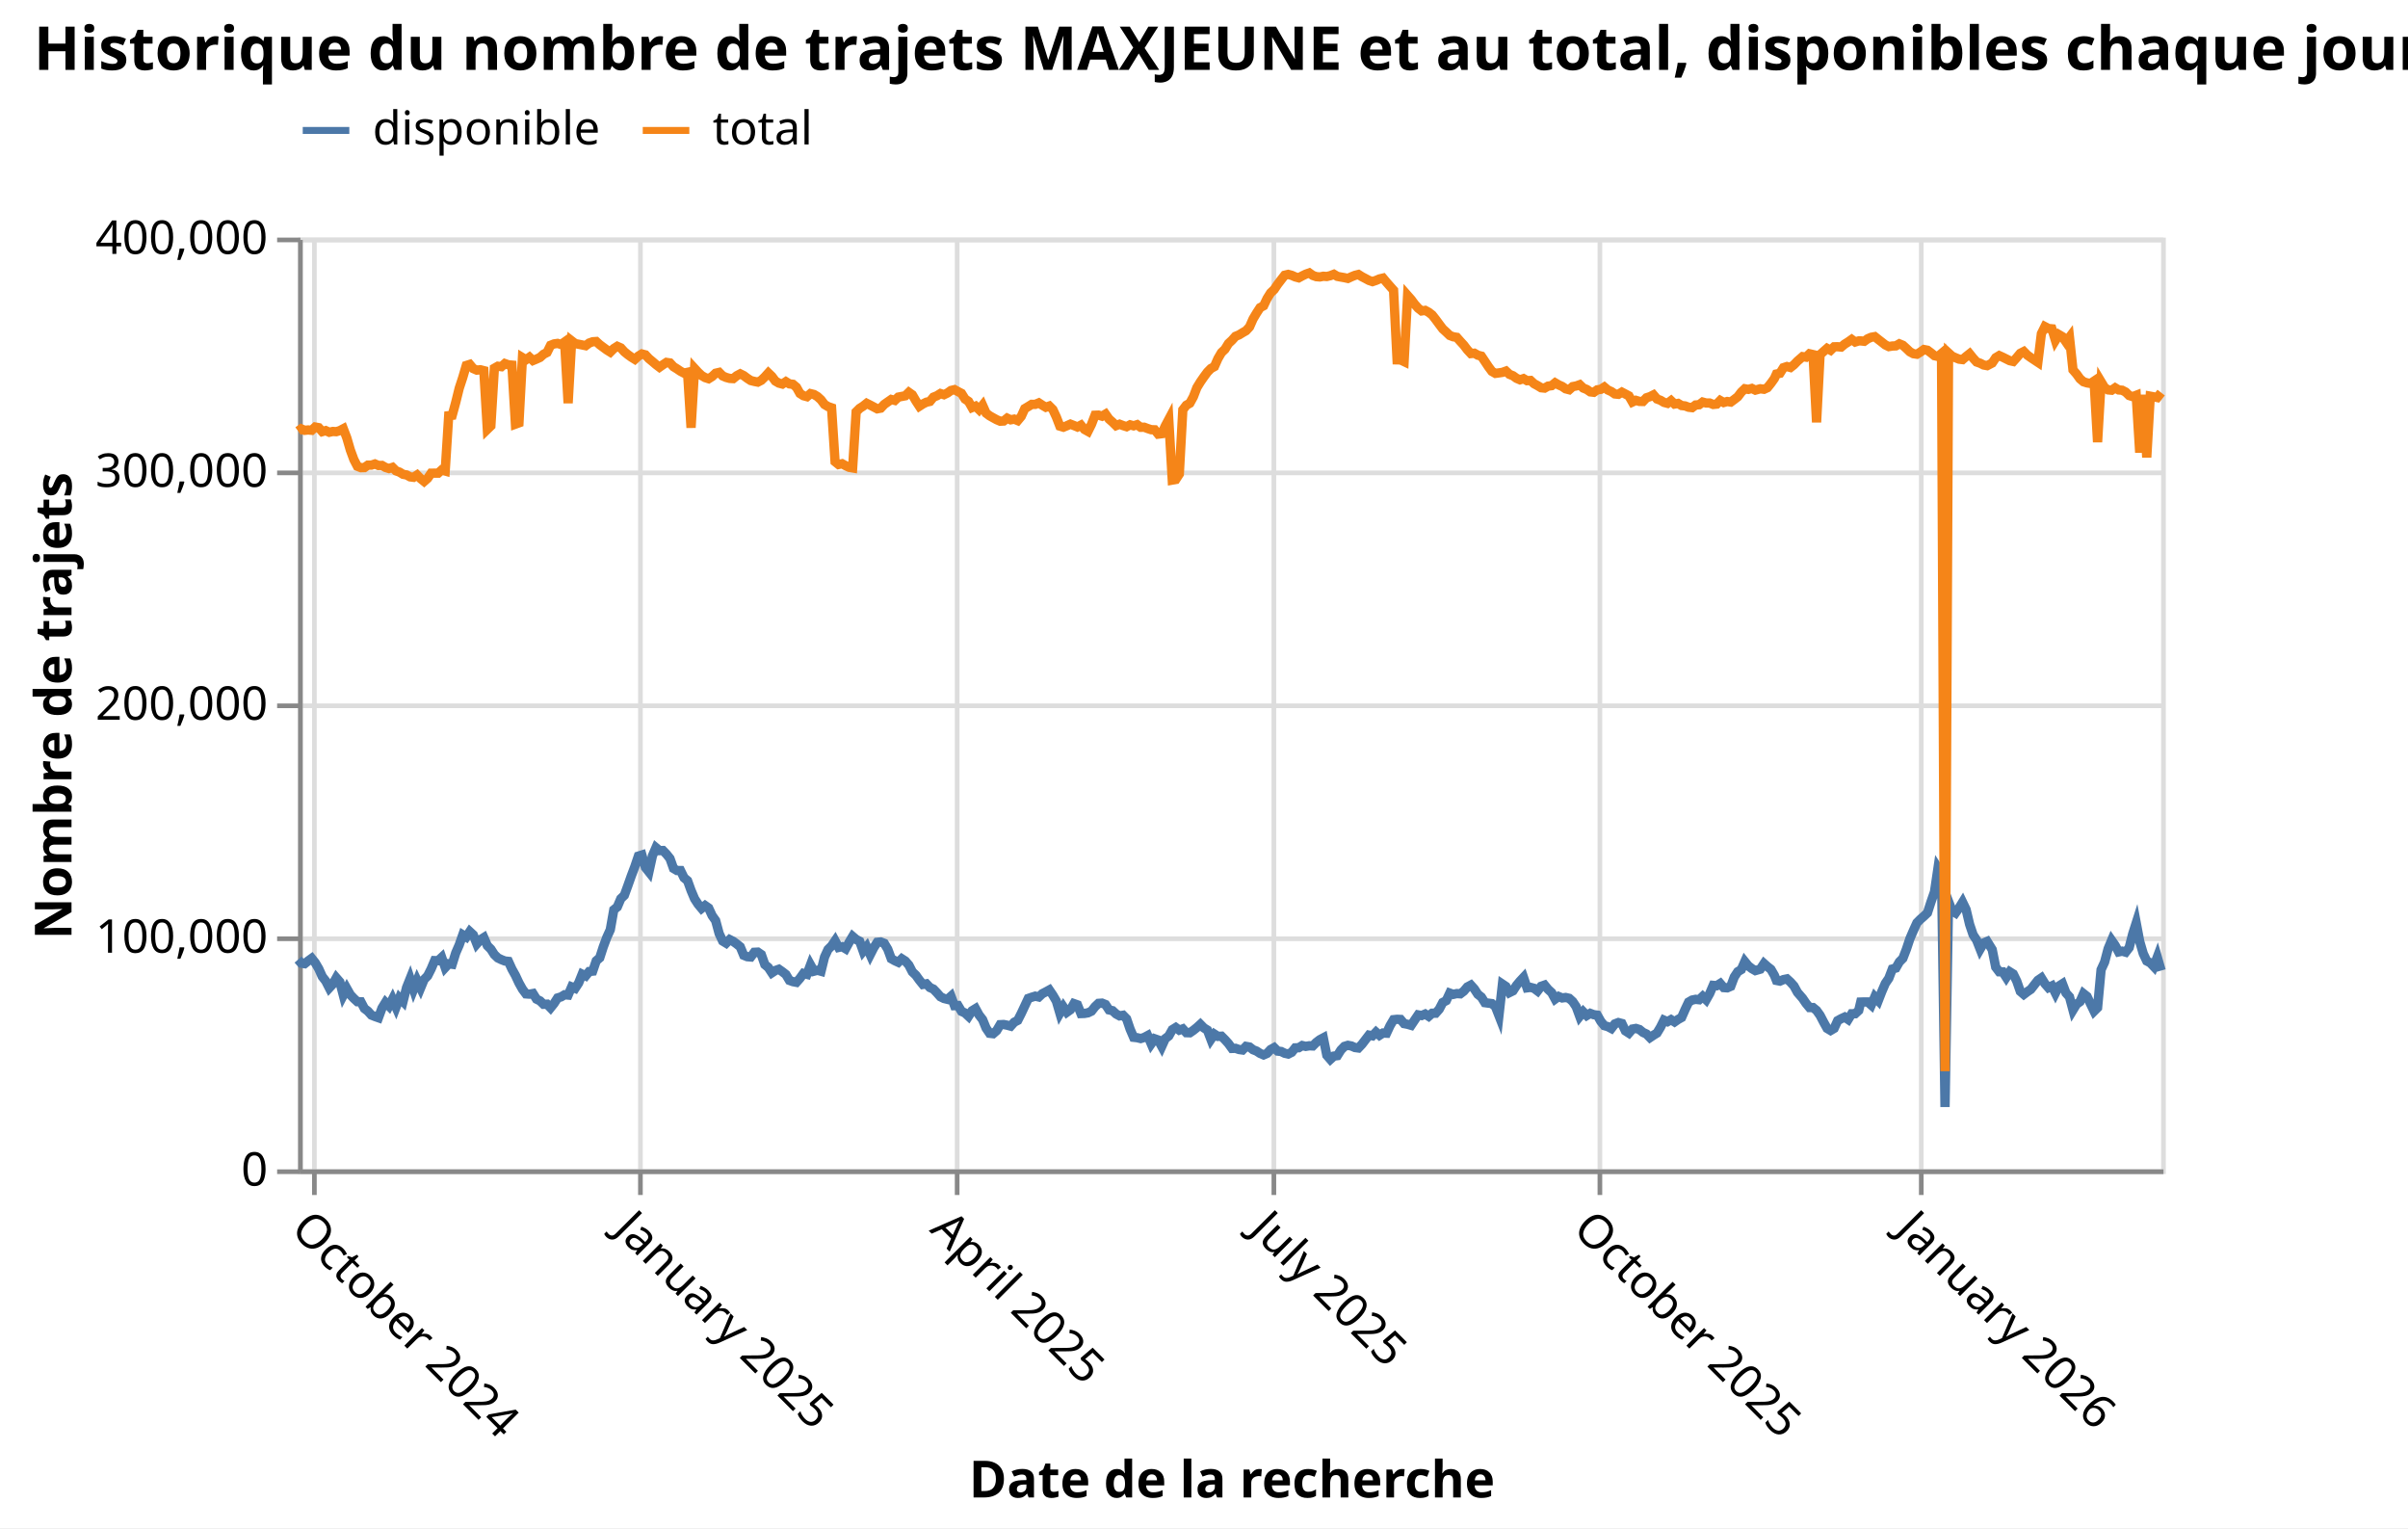
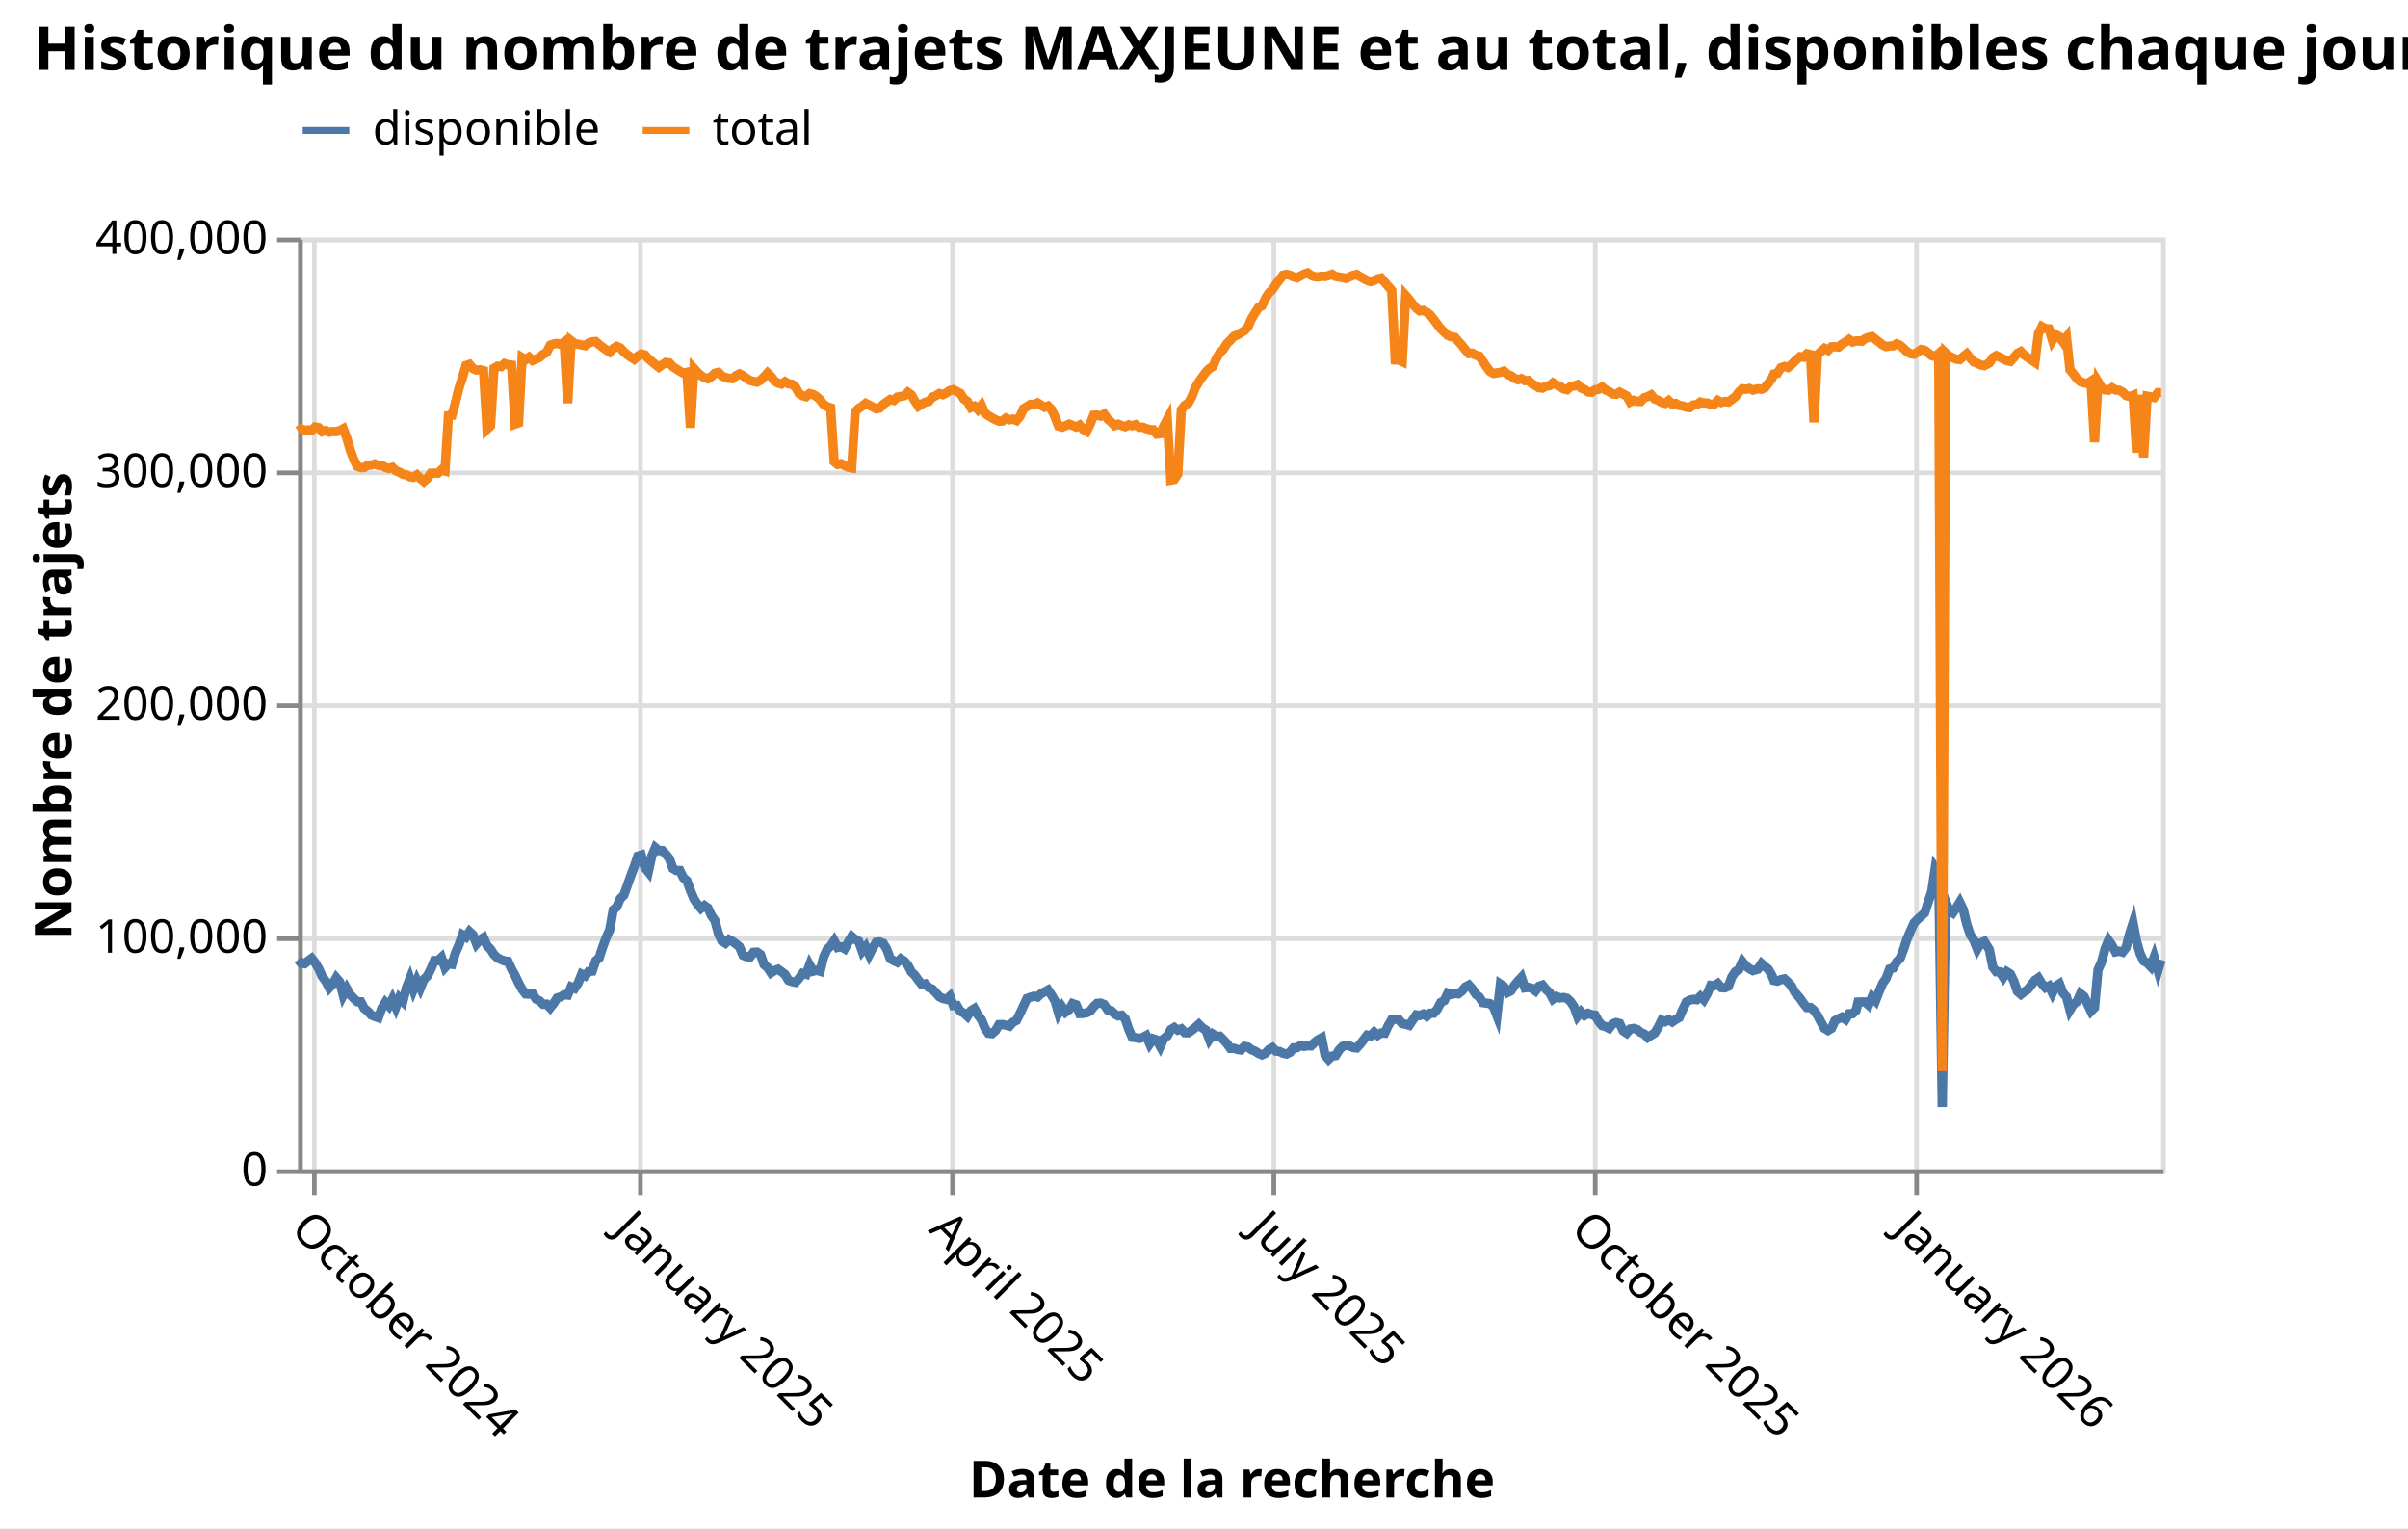
<svg xmlns="http://www.w3.org/2000/svg" version="1.1" class="marks" width="517" height="328" viewBox="0 0 517 328">
  <rect width="517" height="328" fill="white" />
  <g fill="none" stroke-miterlimit="10" transform="translate(64,51)">
    <g class="mark-group role-frame root" role="graphics-object" aria-roledescription="group mark container">
      <g transform="translate(0,0)">
        <path class="background" aria-hidden="true" d="M0.5,0.5h400v200h-400Z" stroke="#ddd" />
        <g>
          <g class="mark-group role-axis" aria-hidden="true">
            <g transform="translate(0.5,200.5)">
              <path class="background" aria-hidden="true" d="M0,0h0v0h0Z" pointer-events="none" />
              <g>
                <g class="mark-rule role-axis-grid" pointer-events="none">
                  <line transform="translate(3,-200)" x2="0" y2="200" stroke="#ddd" stroke-width="1" opacity="1" />
                  <line transform="translate(73,-200)" x2="0" y2="200" stroke="#ddd" stroke-width="1" opacity="1" />
-                   <line transform="translate(141,-200)" x2="0" y2="200" stroke="#ddd" stroke-width="1" opacity="1" />
+                   <line transform="translate(140,-200)" x2="0" y2="200" stroke="#ddd" stroke-width="1" opacity="1" />
                  <line transform="translate(209,-200)" x2="0" y2="200" stroke="#ddd" stroke-width="1" opacity="1" />
-                   <line transform="translate(279,-200)" x2="0" y2="200" stroke="#ddd" stroke-width="1" opacity="1" />
-                   <line transform="translate(348,-200)" x2="0" y2="200" stroke="#ddd" stroke-width="1" opacity="1" />
+                   <line transform="translate(278,-200)" x2="0" y2="200" stroke="#ddd" stroke-width="1" opacity="1" />
+                   <line transform="translate(347,-200)" x2="0" y2="200" stroke="#ddd" stroke-width="1" opacity="1" />
                </g>
              </g>
              <path class="foreground" aria-hidden="true" d="" pointer-events="none" display="none" />
            </g>
          </g>
          <g class="mark-group role-axis" aria-hidden="true">
            <g transform="translate(0.5,0.5)">
              <path class="background" aria-hidden="true" d="M0,0h0v0h0Z" pointer-events="none" />
              <g>
                <g class="mark-rule role-axis-grid" pointer-events="none">
                  <line transform="translate(0,200)" x2="400" y2="0" stroke="#ddd" stroke-width="1" opacity="1" />
                  <line transform="translate(0,150)" x2="400" y2="0" stroke="#ddd" stroke-width="1" opacity="1" />
                  <line transform="translate(0,100)" x2="400" y2="0" stroke="#ddd" stroke-width="1" opacity="1" />
                  <line transform="translate(0,50)" x2="400" y2="0" stroke="#ddd" stroke-width="1" opacity="1" />
                  <line transform="translate(0,0)" x2="400" y2="0" stroke="#ddd" stroke-width="1" opacity="1" />
                </g>
              </g>
              <path class="foreground" aria-hidden="true" d="" pointer-events="none" display="none" />
            </g>
          </g>
          <g class="mark-group role-axis" role="graphics-symbol" aria-roledescription="axis" aria-label="X-axis titled 'Date de la recherche' for a time scale with values from September 2024 to March 2026">
            <g transform="translate(0.5,200.5)">
              <path class="background" aria-hidden="true" d="M0,0h0v0h0Z" pointer-events="none" />
              <g>
                <g class="mark-rule role-axis-tick" pointer-events="none">
                  <line transform="translate(3,0)" x2="0" y2="5" stroke="#888" stroke-width="1" opacity="1" />
                  <line transform="translate(73,0)" x2="0" y2="5" stroke="#888" stroke-width="1" opacity="1" />
-                   <line transform="translate(141,0)" x2="0" y2="5" stroke="#888" stroke-width="1" opacity="1" />
+                   <line transform="translate(140,0)" x2="0" y2="5" stroke="#888" stroke-width="1" opacity="1" />
                  <line transform="translate(209,0)" x2="0" y2="5" stroke="#888" stroke-width="1" opacity="1" />
-                   <line transform="translate(279,0)" x2="0" y2="5" stroke="#888" stroke-width="1" opacity="1" />
-                   <line transform="translate(348,0)" x2="0" y2="5" stroke="#888" stroke-width="1" opacity="1" />
+                   <line transform="translate(278,0)" x2="0" y2="5" stroke="#888" stroke-width="1" opacity="1" />
+                   <line transform="translate(347,0)" x2="0" y2="5" stroke="#888" stroke-width="1" opacity="1" />
                </g>
                <g class="mark-text role-axis-label" pointer-events="none">
-                   <text text-anchor="start" transform="translate(3.293922,7) rotate(45) translate(0,8)" font-family="sans-serif" font-size="10px" fill="#000" opacity="1">October 2024</text>
-                   <text text-anchor="start" transform="translate(72.67438,7) rotate(45) translate(0,8)" font-family="sans-serif" font-size="10px" fill="#000" opacity="1">January 2025</text>
-                   <text text-anchor="start" transform="translate(140.5466,7) rotate(45) translate(0,8)" font-family="sans-serif" font-size="10px" fill="#000" opacity="1">April 2025</text>
-                   <text text-anchor="start" transform="translate(209.1729,7) rotate(45) translate(0,8)" font-family="sans-serif" font-size="10px" fill="#000" opacity="1">July 2025</text>
-                   <text text-anchor="start" transform="translate(278.5534,7) rotate(45) translate(0,8)" font-family="sans-serif" font-size="10px" fill="#000" opacity="1">October 2025</text>
-                   <text text-anchor="start" transform="translate(347.9338,7) rotate(45) translate(0,8)" font-family="sans-serif" font-size="10px" fill="#000" opacity="1">January 2026</text>
+                   <text text-anchor="start" transform="translate(3.288335,7) rotate(45) translate(0,8)" font-family="sans-serif" font-size="10px" fill="#000" opacity="1">October 2024</text>
+                   <text text-anchor="start" transform="translate(72.55112,7) rotate(45) translate(0,8)" font-family="sans-serif" font-size="10px" fill="#000" opacity="1">January 2025</text>
+                   <text text-anchor="start" transform="translate(140.3082,7) rotate(45) translate(0,8)" font-family="sans-serif" font-size="10px" fill="#000" opacity="1">April 2025</text>
+                   <text text-anchor="start" transform="translate(208.8181,7) rotate(45) translate(0,8)" font-family="sans-serif" font-size="10px" fill="#000" opacity="1">July 2025</text>
+                   <text text-anchor="start" transform="translate(278.0809,7) rotate(45) translate(0,8)" font-family="sans-serif" font-size="10px" fill="#000" opacity="1">October 2025</text>
+                   <text text-anchor="start" transform="translate(347.3437,7) rotate(45) translate(0,8)" font-family="sans-serif" font-size="10px" fill="#000" opacity="1">January 2026</text>
                </g>
                <g class="mark-rule role-axis-domain" pointer-events="none">
                  <line transform="translate(0,0)" x2="400" y2="0" stroke="#888" stroke-width="1" opacity="1" />
                </g>
                <g class="mark-text role-axis-title" pointer-events="none">
                  <text text-anchor="middle" transform="translate(200,69.92215)" font-family="sans-serif" font-size="11px" font-weight="bold" fill="#000" opacity="1">Date de la recherche</text>
                </g>
              </g>
              <path class="foreground" aria-hidden="true" d="" pointer-events="none" display="none" />
            </g>
          </g>
          <g class="mark-group role-axis" role="graphics-symbol" aria-roledescription="axis" aria-label="Y-axis titled 'Nombre de trajets' for a linear scale with values from 0 to 400,000">
            <g transform="translate(0.5,0.5)">
              <path class="background" aria-hidden="true" d="M0,0h0v0h0Z" pointer-events="none" />
              <g>
                <g class="mark-rule role-axis-tick" pointer-events="none">
                  <line transform="translate(0,200)" x2="-5" y2="0" stroke="#888" stroke-width="1" opacity="1" />
                  <line transform="translate(0,150)" x2="-5" y2="0" stroke="#888" stroke-width="1" opacity="1" />
                  <line transform="translate(0,100)" x2="-5" y2="0" stroke="#888" stroke-width="1" opacity="1" />
                  <line transform="translate(0,50)" x2="-5" y2="0" stroke="#888" stroke-width="1" opacity="1" />
                  <line transform="translate(0,0)" x2="-5" y2="0" stroke="#888" stroke-width="1" opacity="1" />
                </g>
                <g class="mark-text role-axis-label" pointer-events="none">
                  <text text-anchor="end" transform="translate(-7,203)" font-family="sans-serif" font-size="10px" fill="#000" opacity="1">0</text>
                  <text text-anchor="end" transform="translate(-7,153)" font-family="sans-serif" font-size="10px" fill="#000" opacity="1">100,000</text>
                  <text text-anchor="end" transform="translate(-7,103)" font-family="sans-serif" font-size="10px" fill="#000" opacity="1">200,000</text>
                  <text text-anchor="end" transform="translate(-7,53)" font-family="sans-serif" font-size="10px" fill="#000" opacity="1">300,000</text>
                  <text text-anchor="end" transform="translate(-7,3)" font-family="sans-serif" font-size="10px" fill="#000" opacity="1">400,000</text>
                </g>
                <g class="mark-rule role-axis-domain" pointer-events="none">
                  <line transform="translate(0,200)" x2="0" y2="-200" stroke="#888" stroke-width="1" opacity="1" />
                </g>
                <g class="mark-text role-axis-title" pointer-events="none">
                  <text text-anchor="middle" transform="translate(-47.14746,100) rotate(-90) translate(0,-2)" font-family="sans-serif" font-size="11px" font-weight="bold" fill="#000" opacity="1">Nombre de trajets</text>
                </g>
              </g>
              <path class="foreground" aria-hidden="true" d="" pointer-events="none" display="none" />
            </g>
          </g>
          <g class="mark-group role-scope pathgroup" role="graphics-object" aria-roledescription="group mark container">
            <g transform="translate(0,0)">
              <path class="background" aria-hidden="true" d="M0,0h400v200h-400Z" />
              <g>
                <g class="mark-line role-mark marks" role="graphics-object" aria-roledescription="line mark container">
-                   <path aria-label="Date de la recherche: September 2024; Nombre de trajets: 90064; variable: disponible" role="graphics-symbol" aria-roledescription="line mark" d="M0,154.968L0.663,155.733L1.417,155.849L2.171,155.249L2.925,154.706L3.679,155.647L4.434,156.936L5.188,158.611L5.942,159.578L6.696,161.051L7.45,160.232L8.204,158.887L8.958,159.757L9.712,162.622L10.467,161.186L11.221,162.517L11.975,163.314L12.729,164.01L13.483,164.032L14.237,165.467L14.991,166.043L15.746,166.883L16.5,167.187L17.254,167.45L18.008,165.395L18.762,164.165L19.516,164.939L20.27,163.463L21.025,165.186L21.779,163.209L22.533,163.971L23.287,160.982L24.046,159.082L24.795,161.376L25.549,159.478L26.303,161.072L27.058,159.24L27.812,158.471L28.566,156.976L29.32,155.186L30.074,155.206L30.829,154.501L31.582,156.687L32.336,155.87L33.091,155.975L33.845,153.544L34.599,151.81L35.355,149.657L36.107,150.119L36.861,148.968L37.615,149.665L38.372,151.587L39.124,150.725L39.879,150.247L40.632,151.977L41.386,152.725L42.14,153.898L42.894,154.616L43.648,154.978L44.403,155.274L45.157,155.354L45.911,157.015L46.665,158.365L47.419,159.98L48.173,161.327L48.927,162.333L49.682,162.388L50.436,162.251L51.19,163.458L51.945,163.83L52.698,164.564L53.452,164.539L54.207,165.319L54.961,164.379L55.715,163.203L56.469,162.973L57.223,162.518L57.977,162.586L58.731,160.835L59.485,161.142L60.239,159.983L60.994,158.101L61.748,158.467L62.502,157.526L63.256,157.444L64.01,155.239L64.764,154.588L65.518,152.251L66.273,150.225L67.027,148.563L67.781,144.291L68.535,143.67L69.289,141.894L70.043,141.173L70.797,139.108L71.551,136.98L72.306,134.989L73.06,132.763L73.814,132.524L74.568,135.188L75.322,136.135L76.076,132.697L76.83,130.95L77.585,131.578L78.339,131.561L79.093,132.339L79.847,133.284L80.601,135.399L81.355,135.847L82.109,135.858L82.863,137.406L83.618,138.04L84.372,140.126L85.126,141.915L85.88,143.074L86.634,143.981L87.388,143.375L88.142,143.9L88.897,145.535L89.651,146.599L90.405,149.389L91.159,150.987L91.913,151.445L92.667,150.679L93.421,151.062L94.175,151.618L94.93,152.229L95.684,154.046L96.438,154.351L97.192,154.412L97.946,153.406L98.7,153.367L99.454,153.888L100.209,156.04L100.963,156.669L101.717,157.81L102.471,157.313L103.225,157.047L103.979,157.575L104.733,158.166L105.488,159.431L106.242,159.706L106.996,159.848L107.75,158.995L108.504,157.945L109.258,158.136L110.013,156.106L110.766,157.462L111.521,157.265L112.275,157.476L113.029,154.421L113.783,152.787L114.537,152.041L115.291,150.938L116.045,152.365L116.8,152.195L117.554,152.643L118.308,151.262L119.062,150.001L119.816,150.645L120.57,151.037L121.324,153.158L122.079,152.225L122.833,153.922L123.587,152.442L124.341,151.259L125.095,151.191L125.849,151.477L126.603,152.743L127.357,154.781L128.112,155.208L128.866,155.551L129.62,154.8L130.374,155.283L131.128,156.148L131.882,157.605L132.636,158.325L133.391,159.373L134.145,160.304L134.899,160.171L135.653,160.969L136.407,161.308L137.161,162.091L137.915,162.944L138.669,163.317L139.424,163.501L140.178,162.836L140.932,164.858L141.686,164.829L142.44,166.086L143.194,166.43L143.948,167.135L144.702,165.96L145.457,165.495L146.211,166.877L146.965,167.849L147.719,169.688L148.473,170.789L149.227,170.875L149.981,170.221L150.736,168.943L151.49,168.904L152.244,169.053L152.998,169.255L153.752,168.412L154.506,168.02L155.26,166.532L156.015,164.924L156.769,163.313L157.523,163.048L158.277,162.82L159.031,162.997L159.785,162.291L160.539,161.905L161.293,161.49L162.048,162.601L162.802,163.887L163.556,166.459L164.31,165.131L165.064,166.265L165.818,165.732L166.572,164.419L167.327,164.685L168.081,166.554L168.835,166.527L169.589,166.396L170.343,166.035L171.097,165.078L171.851,164.366L172.605,164.313L173.36,164.62L174.114,165.77L174.868,165.935L175.622,166.64L176.376,167.049L177.13,166.921L177.884,167.69L178.639,169.905L179.393,171.652L180.147,171.735L180.901,171.918L181.655,171.688L182.409,171.282L183.163,173.049L183.918,171.97L184.672,172.23L185.426,173.612L186.18,171.945L186.934,171.366L187.688,170.02L188.442,169.554L189.197,170.116L189.951,169.844L190.705,170.659L191.459,170.679L192.213,170.16L192.967,169.553L193.721,168.868L194.476,169.634L195.23,170.104L195.984,172.084L196.738,170.968L197.492,171.455L198.247,171.414L199.001,172.162L199.754,173L200.508,174.038L201.263,174.015L202.017,174.271L202.771,174.377L203.525,173.602L204.279,173.737L205.033,174.319L205.788,174.612L206.542,175.106L207.296,175.429L208.05,175.097L208.804,174.282L209.558,173.871L210.312,174.614L211.066,174.699L211.821,175.073L212.575,175.245L213.329,174.872L214.083,173.92L214.837,173.889L215.591,173.422L216.345,173.601L217.1,173.471L217.854,173.506L218.608,172.75L219.362,172.175L220.116,171.774L220.87,175.505L221.624,176.378L222.379,175.686L223.133,175.588L223.887,174.388L224.641,173.605L225.395,173.373L226.149,173.515L226.903,173.844L227.658,173.947L228.412,173.151L229.166,172.167L229.92,171.187L230.674,171.332L231.428,170.541L232.182,171.215L232.936,170.732L233.69,170.771L234.445,169.151L235.199,167.868L235.953,167.786L236.707,167.82L237.461,168.715L238.215,168.859L238.969,169.08L239.724,167.953L240.478,166.84L241.232,166.977L241.987,166.657L242.74,167.146L243.494,166.484L244.248,166.475L245.003,165.623L245.757,164.178L246.511,163.778L247.265,162.162L248.019,162.437L248.773,162.265L249.527,162.317L250.282,161.742L251.036,160.848L251.798,160.444L252.544,161.271L253.298,162.424L254.052,163.016L254.806,164.217L255.56,164.319L256.315,164.418L257.069,165.054L257.823,166.983L258.577,160.232L259.331,160.738L260.085,162.052L260.839,161.678L261.594,160.509L262.348,159.6L263.102,158.795L263.856,161.033L264.61,160.935L265.364,161.135L266.118,161.704L266.872,160.708L267.627,160.444L268.381,161.365L269.135,162.053L269.889,163.443L270.643,162.892L271.397,163.207L272.151,163.107L272.906,163.285L273.66,163.972L274.414,165.093L275.168,167.142L275.922,166.188L276.676,166.971L277.43,166.514L278.184,166.797L278.939,166.898L279.693,168.219L280.447,169.148L281.201,169.359L281.955,169.754L282.709,168.774L283.463,168.487L284.218,168.685L284.972,170.267L285.726,170.754L286.48,169.882L287.234,169.748L287.988,169.979L288.742,170.59L289.497,170.941L290.251,171.71L291.005,171.203L291.759,170.738L292.513,169.486L293.267,167.974L294.021,168.298L294.775,167.867L295.53,168.346L296.284,167.821L297.038,167.402L297.792,165.689L298.547,164.094L299.3,163.656L300.054,163.5L300.809,163.587L301.563,162.873L302.317,163.597L303.071,162.261L303.825,160.504L304.579,160.572L305.333,160.1L306.087,160.98L306.842,161.035L307.596,160.705L308.35,158.704L309.104,157.564L309.858,157.112L310.612,155.393L311.366,156.323L312.121,156.904L312.875,157.334L313.932,157.028L314.734,155.821L315.462,156.472L316.214,157.061L316.968,158.366L317.399,159.443L318.154,159.592L318.908,159.266L319.662,159.113L320.416,159.8L321.17,160.641L321.924,162.019L323.02,163.283L323.755,164.362L324.51,165.269L325.264,165.269L326.018,165.882L326.773,166.94L327.526,168.382L328.281,169.732L329.034,170.182L329.788,169.737L330.543,168.081L331.299,167.658L332.055,167.31L332.806,167.822L333.56,166.598L334.313,166.586L335.068,165.885L335.499,164.085L336.253,164.059L337.007,164.067L337.761,164.733L338.515,162.967L339.27,163.781L340.024,161.834L340.778,160.089L341.532,158.98L342.286,156.998L343.04,156.787L343.794,155.466L344.548,154.703L345.303,152.749L346.057,150.484L346.811,148.73L347.565,147.071L348.319,146.313L349.073,145.653L349.827,144.94L350.582,142.597L351.336,140.436L352.09,135.323L352.844,136.51L353.598,186.612L354.352,142.499L355.106,144.484L355.86,144.958L356.615,143.886L357.369,142.659L358.123,144.224L358.877,147.405L359.631,149.643L360.385,150.798L361.139,152.713L361.894,151.395L362.648,151.076L363.727,152.824L364.481,156.59L365.234,157.584L365.988,157.599L366.742,158.775L367.497,157.593L368.251,158.066L369.006,159.612L369.762,161.791L370.514,162.439L371.268,161.866L372.022,161.353L373.531,159.422L374.285,158.908L375.039,160.134L375.793,160.994L376.547,160.624L377.302,162.154L378.056,160.64L378.811,160.16L379.564,162.131L380.318,162.968L381.073,165.794L381.828,164.55L382.58,164.01L383.334,162.283L384.091,162.883L384.843,164.48L385.597,166.041L386.351,165.287L387.105,157.145L387.859,155.509L388.614,152.648L389.368,150.842L390.122,151.924L390.876,153.325L391.629,153.163L392.383,153.38L393.138,152.399L393.895,149.456L394.646,147.11L395.401,151.1L396.155,153.679L396.909,155.268L397.662,155.663L398.417,156.453L399.171,154.444L400,157.331" stroke="#4c78a8" stroke-width="2" />
+                   <path aria-label="Date de la recherche: September 2024; Nombre de trajets: 90064; variable: disponible" role="graphics-symbol" aria-roledescription="line mark" d="M0,154.968L0.662,155.733L1.414,155.849L2.167,155.249L2.92,154.706L3.673,155.647L4.426,156.936L5.179,158.611L5.932,159.578L6.684,161.051L7.437,160.232L8.19,158.887L8.943,159.757L9.696,162.622L10.449,161.186L11.202,162.517L11.955,163.314L12.707,164.01L13.46,164.032L14.213,165.467L14.966,166.043L15.719,166.883L16.472,167.187L17.224,167.45L17.977,165.395L18.73,164.165L19.483,164.939L20.236,163.463L20.989,165.186L21.742,163.209L22.495,163.971L23.247,160.982L24.006,159.082L24.753,161.376L25.506,159.478L26.259,161.072L27.012,159.24L27.765,158.471L28.517,156.976L29.27,155.186L30.023,155.206L30.777,154.501L31.529,156.687L32.282,155.87L33.034,155.975L33.787,153.544L34.54,151.81L35.295,149.657L36.046,150.119L36.799,148.968L37.552,149.665L38.306,151.587L39.057,150.725L39.811,150.247L40.563,151.977L41.316,152.725L42.069,153.898L42.822,154.616L43.574,154.978L44.327,155.274L45.08,155.354L45.833,157.015L46.586,158.365L47.339,159.98L48.092,161.327L48.844,162.333L49.597,162.388L50.351,162.251L51.103,163.458L51.856,163.83L52.609,164.564L53.362,164.539L54.115,165.319L54.868,164.379L55.62,163.203L56.373,162.973L57.126,162.518L57.879,162.586L58.631,160.835L59.384,161.142L60.137,159.983L60.89,158.101L61.643,158.467L62.396,157.526L63.149,157.444L63.901,155.239L64.654,154.588L65.407,152.251L66.16,150.225L66.913,148.563L67.666,144.291L68.419,143.67L69.171,141.894L69.924,141.173L70.677,139.108L71.43,136.98L72.183,134.989L72.936,132.763L73.689,132.524L74.441,135.188L75.194,136.135L75.947,132.697L76.7,130.95L77.453,131.578L78.206,131.561L78.959,132.339L79.712,133.284L80.465,135.399L81.217,135.847L81.97,135.858L82.723,137.406L83.476,138.04L84.229,140.126L84.981,141.915L85.734,143.074L86.487,143.981L87.24,143.375L87.993,143.9L88.746,145.535L89.499,146.599L90.251,149.389L91.004,150.987L91.757,151.445L92.51,150.679L93.263,151.062L94.016,151.618L94.769,152.229L95.521,154.046L96.274,154.351L97.027,154.412L97.78,153.406L98.533,153.367L99.286,153.888L100.039,156.04L100.791,156.669L101.544,157.81L102.297,157.313L103.05,157.047L103.803,157.575L104.556,158.166L105.309,159.431L106.061,159.706L106.814,159.848L107.567,158.995L108.32,157.945L109.073,158.136L109.826,156.106L110.579,157.462L111.332,157.265L112.084,157.476L112.837,154.421L113.59,152.787L114.343,152.041L115.096,150.938L115.849,152.365L116.601,152.195L117.354,152.643L118.107,151.262L118.86,150.001L119.613,150.645L120.366,151.037L121.119,153.158L121.871,152.225L122.624,153.922L123.377,152.442L124.13,151.259L124.883,151.191L125.636,151.477L126.389,152.743L127.141,154.781L127.894,155.208L128.647,155.551L129.4,154.8L130.153,155.283L130.906,156.148L131.659,157.605L132.411,158.325L133.164,159.373L133.917,160.304L134.67,160.171L135.423,160.969L136.176,161.308L136.929,162.091L137.681,162.944L138.434,163.317L139.187,163.501L139.94,162.836L140.693,164.858L141.446,164.829L142.198,166.086L142.951,166.43L143.704,167.135L144.457,165.96L145.21,165.495L145.963,166.877L146.716,167.849L147.468,169.688L148.221,170.789L148.974,170.875L149.727,170.221L150.48,168.943L151.233,168.904L151.986,169.053L152.739,169.255L153.491,168.412L154.244,168.02L154.997,166.532L155.75,164.924L156.503,163.313L157.256,163.048L158.008,162.82L158.761,162.997L159.514,162.291L160.267,161.905L161.02,161.49L161.773,162.601L162.526,163.887L163.278,166.459L164.031,165.131L164.784,166.265L165.537,165.732L166.29,164.419L167.043,164.685L167.796,166.554L168.548,166.527L169.301,166.396L170.054,166.035L170.807,165.078L171.56,164.366L172.313,164.313L173.066,164.62L173.818,165.77L174.571,165.935L175.324,166.64L176.077,167.049L176.83,166.921L177.583,167.69L178.336,169.905L179.088,171.652L179.841,171.735L180.594,171.918L181.347,171.688L182.1,171.282L182.853,173.049L183.606,171.97L184.358,172.23L185.111,173.612L185.864,171.945L186.617,171.366L187.37,170.02L188.123,169.554L188.876,170.116L189.629,169.844L190.381,170.659L191.134,170.679L191.887,170.16L192.64,169.553L193.393,168.868L194.146,169.634L194.899,170.104L195.652,172.084L196.404,170.968L197.157,171.455L197.91,171.414L198.663,172.162L199.416,173L200.168,174.038L200.921,174.015L201.674,174.271L202.427,174.377L203.18,173.602L203.933,173.737L204.686,174.319L205.439,174.612L206.191,175.106L206.944,175.429L207.697,175.097L208.45,174.282L209.203,173.871L209.956,174.614L210.708,174.699L211.461,175.073L212.214,175.245L212.967,174.872L213.72,173.92L214.473,173.889L215.226,173.422L215.978,173.601L216.731,173.471L217.484,173.506L218.237,172.75L218.99,172.175L219.743,171.774L220.496,175.505L221.248,176.378L222.001,175.686L222.754,175.588L223.507,174.388L224.26,173.605L225.013,173.373L225.766,173.515L226.518,173.844L227.272,173.947L228.024,173.151L228.777,172.167L229.53,171.187L230.283,171.332L231.036,170.541L231.789,171.215L232.541,170.732L233.294,170.771L234.047,169.151L234.8,167.868L235.553,167.786L236.306,167.82L237.058,168.715L237.811,168.859L238.564,169.08L239.317,167.953L240.07,166.84L240.823,166.977L241.577,166.657L242.328,167.146L243.081,166.484L243.834,166.475L244.587,165.623L245.34,164.178L246.093,163.778L246.846,162.162L247.599,162.437L248.351,162.265L249.104,162.317L249.857,161.742L250.61,160.848L251.371,160.444L252.116,161.271L252.868,162.424L253.621,163.016L254.374,164.217L255.127,164.319L255.88,164.418L256.633,165.054L257.386,166.983L258.138,160.232L258.891,160.738L259.644,162.052L260.397,161.678L261.15,160.509L261.903,159.6L262.656,158.795L263.409,161.033L264.161,160.935L264.914,161.135L265.667,161.704L266.42,160.708L267.173,160.444L267.926,161.365L268.678,162.053L269.431,163.443L270.184,162.892L270.937,163.207L271.69,163.107L272.443,163.285L273.196,163.972L273.948,165.093L274.701,167.142L275.454,166.188L276.207,166.971L276.96,166.514L277.713,166.797L278.466,166.898L279.218,168.219L279.971,169.148L280.724,169.359L281.477,169.754L282.23,168.774L282.983,168.487L283.736,168.685L284.488,170.267L285.241,170.754L285.994,169.882L286.747,169.748L287.5,169.979L288.253,170.59L289.006,170.941L289.758,171.71L290.511,171.203L291.264,170.738L292.017,169.486L292.77,167.974L293.523,168.298L294.276,167.867L295.028,168.346L295.781,167.821L296.534,167.402L297.287,165.689L298.041,164.094L298.793,163.656L299.545,163.5L300.298,163.587L301.051,162.873L301.804,163.597L302.557,162.261L303.31,160.504L304.063,160.572L304.815,160.1L305.568,160.98L306.321,161.035L307.074,160.705L307.827,158.704L308.58,157.564L309.333,157.112L310.085,155.393L310.838,156.323L311.592,156.904L312.344,157.334L313.4,157.028L314.2,155.821L314.927,156.472L315.678,157.061L316.43,158.366L316.861,159.443L317.614,159.592L318.367,159.266L319.12,159.113L319.873,159.8L320.625,160.641L321.378,162.019L322.472,163.283L323.206,164.362L323.959,165.269L324.712,165.269L325.465,165.882L326.218,166.94L326.971,168.382L327.724,169.732L328.476,170.182L329.229,169.737L329.982,168.081L330.737,167.658L331.492,167.31L332.242,167.822L332.994,166.598L333.746,166.586L334.499,165.885L334.93,164.085L335.683,164.059L336.435,164.067L337.188,164.733L337.941,162.967L338.694,163.781L339.447,161.834L340.2,160.089L340.953,158.98L341.705,156.998L342.458,156.787L343.211,155.466L343.964,154.703L344.717,152.749L345.47,150.484L346.223,148.73L346.976,147.071L347.728,146.313L348.481,145.653L349.234,144.94L349.987,142.597L350.74,140.436L351.493,135.323L352.245,136.51L352.998,186.612L353.751,142.499L354.504,144.484L355.257,144.958L356.01,143.886L356.763,142.659L357.515,144.224L358.268,147.405L359.021,149.643L359.774,150.798L360.527,152.713L361.28,151.395L362.033,151.076L363.11,152.824L363.862,156.59L364.614,157.584L365.367,157.599L366.12,158.775L366.874,157.593L367.626,158.066L368.38,159.612L369.135,161.791L369.886,162.439L370.638,161.866L371.391,161.353L372.897,159.422L373.65,158.908L374.403,160.134L375.156,160.994L375.909,160.624L376.662,162.154L377.415,160.64L378.168,160.16L378.92,162.131L379.673,162.968L380.427,165.794L381.18,164.55L381.931,164.01L382.684,162.283L383.44,162.883L384.19,164.48L384.943,166.041L385.695,165.287L386.448,157.145L387.201,155.509L387.955,152.648L388.707,150.842L389.46,151.924L390.213,153.325L390.965,153.163L391.718,153.38L392.471,152.399L393.227,149.456L393.977,147.11L394.73,151.1L395.483,153.679L396.236,155.268L396.988,155.663L397.741,156.453L398.494,154.444L399.322,157.331L400,155.027" stroke="#4c78a8" stroke-width="2" />
                </g>
              </g>
              <path class="foreground" aria-hidden="true" d="" display="none" />
            </g>
            <g transform="translate(0,0)">
              <path class="background" aria-hidden="true" d="M0,0h400v200h-400Z" />
              <g>
                <g class="mark-line role-mark marks" role="graphics-object" aria-roledescription="line mark container">
-                   <path aria-label="Date de la recherche: September 2024; Nombre de trajets: 316947; variable: total" role="graphics-symbol" aria-roledescription="line mark" d="M0,41.527L0.663,41.049L1.417,41.365L2.171,41.288L2.925,41.358L3.679,40.661L4.434,40.8L5.188,41.647L5.942,41.43L6.696,41.781L7.45,41.611L8.204,41.656L8.958,41.43L9.712,41.03L10.467,43.01L11.221,45.596L11.975,47.643L12.729,49.087L13.483,49.384L14.237,49.365L14.991,48.839L15.746,48.832L16.5,48.585L17.254,48.91L18.008,48.899L18.762,49.331L19.516,49.564L20.27,49.321L21.025,50.066L21.779,50.34L22.533,50.805L23.287,50.942L24.046,51.354L24.795,51.45L25.549,50.957L26.303,51.726L27.058,52.334L27.812,51.669L28.566,50.57L29.32,50.564L30.074,50.562L30.829,49.876L31.582,50.093L32.336,38.228L33.091,38.143L33.845,35.371L34.599,32.326L35.355,30.021L36.107,27.456L36.861,27.215L37.615,28.117L38.372,28.444L39.124,28.367L39.879,28.557L40.632,41.151L41.386,40.42L42.14,28.041L42.894,27.611L43.648,27.705L44.403,27.039L45.157,27.306L45.911,27.371L46.665,40.039L47.419,39.766L48.173,25.754L48.927,26.212L49.682,25.675L50.436,26.382L51.19,26.069L51.945,25.719L52.698,25.039L53.452,24.65L54.207,23.12L54.961,22.817L55.715,22.71L56.469,22.94L57.223,22.407L57.977,35.535L58.731,22.16L59.485,22.744L60.239,22.89L60.994,23.04L61.748,23.195L62.502,22.626L63.256,22.355L64.01,22.304L64.764,22.991L65.518,23.55L66.273,24.107L67.027,24.576L67.781,23.818L68.535,23.341L69.289,23.676L70.043,24.5L70.797,25.115L71.551,25.657L72.306,26.126L73.06,25.436L73.814,24.98L74.568,25.17L75.322,25.974L76.076,26.597L76.83,27.242L77.585,27.815L78.339,27.286L79.093,26.791L79.847,26.904L80.601,27.712L81.355,28.178L82.109,28.689L82.863,29.084L83.618,28.919L84.372,40.807L85.126,28.083L85.88,28.901L86.634,29.61L87.388,30.048L88.142,30.29L88.897,29.815L89.651,29.11L90.405,28.935L91.159,29.696L91.913,30.018L92.667,30.221L93.421,30.265L94.175,29.649L94.93,29.249L95.684,29.627L96.438,30.194L97.192,30.682L97.946,30.869L98.7,31.018L99.454,30.63L100.209,29.898L100.963,29.063L101.717,29.787L102.471,30.791L103.225,31.233L103.979,31.43L104.733,30.925L105.488,31.398L106.242,31.486L106.996,32.116L107.75,33.46L108.504,33.938L109.258,34.14L110.013,33.49L110.766,33.675L111.521,34.13L112.275,34.822L113.029,35.822L113.783,36.272L114.537,36.531L115.291,48.092L116.045,48.7L116.8,48.537L117.554,48.953L118.308,49.309L119.062,49.441L119.816,37.403L120.57,36.658L121.324,36.172L122.079,35.573L122.833,35.953L123.587,36.352L124.341,36.749L125.095,36.606L125.849,35.803L126.603,35.27L127.357,34.746L128.112,34.945L128.866,34.238L129.62,34.09L130.374,33.953L131.128,33.214L131.882,33.749L132.636,35.042L133.391,36.193L134.145,35.709L134.899,35.329L135.653,35.163L136.407,34.246L137.161,33.944L137.915,33.472L138.669,33.717L139.424,33.352L140.178,32.816L140.932,32.633L141.686,33.048L142.44,33.438L143.194,34.651L143.948,35.16L144.702,36.488L145.457,36.186L146.211,36.929L146.965,35.987L147.719,37.685L148.473,38.249L149.227,38.674L149.981,39.089L150.736,39.408L151.49,39.365L152.244,38.758L152.998,39.11L153.752,38.964L154.506,39.274L155.26,38.372L156.015,36.711L156.769,36.258L157.523,35.788L158.277,35.793L159.031,35.479L159.785,35.973L160.539,36.414L161.293,36.152L162.048,36.902L162.802,38.521L163.556,40.467L164.31,40.691L165.064,40.384L165.818,40.043L166.572,40.336L167.327,40.649L168.081,40.256L168.835,41.172L169.589,41.592L170.343,40.08L171.097,38.132L171.851,38.1L172.605,38.331L173.36,37.88L174.114,38.948L174.868,39.611L175.622,40.357L176.376,40.06L177.13,40.349L177.884,40.586L178.639,40.189L179.393,40.399L180.147,40.158L180.901,40.715L181.655,40.699L182.409,40.983L183.163,41.231L183.918,41.256L184.672,42.185L185.426,42.09L186.18,40.438L186.934,39.02L187.688,52.049L188.442,51.912L189.197,50.752L189.951,36.969L190.705,35.983L191.459,35.548L192.213,34.173L192.967,32.211L193.721,30.981L194.476,29.89L195.23,28.866L195.984,28.1L196.738,27.683L197.492,25.971L198.247,24.683L199.001,23.962L199.754,22.735L200.508,22.033L201.263,21.19L202.017,20.884L202.771,20.419L203.525,19.985L204.279,19.168L205.033,17.456L205.788,16.19L206.542,15.035L207.296,14.634L208.05,13.064L208.804,11.864L209.558,11.148L210.312,10.03L211.066,9.048L211.821,8.079L212.575,7.898L213.329,8.097L214.083,8.432L214.837,8.631L215.591,8.218L216.345,7.851L217.1,7.582L217.854,8.117L218.608,8.381L219.362,8.445L220.116,8.299L220.87,8.35L221.624,8.168L222.379,7.874L223.133,8.324L223.887,8.467L224.641,8.599L225.395,8.763L226.149,8.411L226.903,8.105L227.658,7.916L228.412,8.394L229.166,8.785L229.92,9.192L230.674,9.444L231.428,9.189L232.182,8.868L232.936,8.691L233.69,9.589L234.445,10.45L235.199,11.298L235.953,26.241L236.707,26.255L237.461,26.615L238.215,12.424L238.969,13.281L239.724,14.295L240.478,15.142L241.232,15.736L241.987,15.622L242.74,16.027L243.494,16.613L244.248,17.571L245.003,18.592L245.757,19.595L246.511,20.28L247.265,21.004L248.019,21.29L248.773,21.409L249.527,22.259L250.282,23.083L251.036,24.075L251.798,24.892L252.544,24.815L253.298,25.244L254.052,25.441L254.806,26.561L255.56,27.699L256.315,28.712L257.069,29.141L257.823,29.038L258.577,28.923L259.331,28.652L260.085,29.351L260.839,29.653L261.594,30.2L262.348,30.52L263.102,30.271L263.856,30.71L264.61,30.667L265.364,31.361L266.118,31.769L266.872,32.228L267.627,32.306L268.381,31.876L269.135,31.782L269.889,31.17L270.643,31.611L271.397,31.946L272.151,32.459L272.906,32.654L273.66,31.981L274.414,31.844L275.168,31.574L275.922,32.295L276.676,32.595L277.43,33.111L278.184,33.202L278.939,32.672L279.693,32.566L280.447,32.081L281.201,32.709L281.955,33.048L282.709,33.56L283.463,33.638L284.218,33.176L284.972,33.573L285.726,33.975L286.48,35.29L287.234,34.936L287.988,35.158L288.742,35.173L289.497,34.383L290.251,34.136L291.005,33.757L291.759,34.643L292.513,34.921L293.267,35.372L294.021,35.572L294.775,35.004L295.53,35.725L296.284,35.591L297.038,36.046L297.792,36.129L298.547,36.411L299.3,36.495L300.054,35.929L300.809,35.871L301.563,35.301L302.317,35.509L303.071,35.509L303.825,35.814L304.579,35.738L305.333,34.966L306.087,35.394L306.842,35.18L307.596,35.303L308.35,34.746L309.104,34.16L309.858,33.165L310.612,32.445L311.366,32.579L312.121,32.374L312.875,32.739L313.932,32.449L314.734,32.556L315.462,32.219L316.214,31.284L316.968,30.231L317.399,29.282L318.154,29.126L318.908,27.921L319.662,27.676L320.416,27.879L321.17,27.284L321.924,26.502L323.02,25.553L323.755,25.661L324.51,24.935L325.264,25.109L326.018,39.657L326.773,25.119L327.526,24.443L328.281,23.78L329.034,24.181L329.788,23.443L330.543,23.422L331.299,23.494L332.055,22.861L332.806,22.395L333.56,21.859L334.313,22.405L335.068,22.175L335.499,22.17L336.253,22.253L337.007,21.71L337.761,21.394L338.515,21.258L339.27,21.857L340.024,22.439L340.778,23.033L341.532,23.395L342.286,23.27L343.04,23.237L343.794,22.803L344.548,23.117L345.303,23.798L346.057,24.517L346.811,24.92L347.565,25.031L348.319,24.564L349.073,24.028L349.827,24.176L350.582,24.738L351.336,25.347L352.09,25.513L352.844,24.879L353.598,178.925L354.352,24.768L355.106,25.453L355.86,25.789L356.615,26.089L357.369,26.18L358.123,25.529L358.877,24.935L359.631,25.871L360.385,26.7L361.139,26.965L361.894,27.343L362.648,27.483L363.727,26.915L364.481,25.784L365.234,25.331L365.988,25.67L366.742,26.047L367.497,26.418L368.251,26.584L369.006,25.747L369.762,24.838L370.514,24.454L371.268,25.225L372.022,25.757L373.531,26.757L374.285,20.622L375.039,19.107L375.793,19.508L376.547,19.581L377.302,22.066L378.056,20.829L378.811,21.273L379.564,22.379L380.318,21.385L381.073,28.397L381.828,29.265L382.58,30.309L383.334,30.947L384.091,31.184L384.843,31.307L385.597,30.804L386.351,43.911L387.105,30.944L387.859,32.2L388.614,32.687L389.368,32.757L390.122,32.246L390.876,32.696L391.629,32.761L392.383,33.153L393.138,33.895L393.895,34.136L394.646,33.849L395.401,46.143L396.155,33.753L396.909,47.188L397.662,34.039L398.417,34.177L399.171,34.329L400,33.267" stroke="#f58518" stroke-width="2" />
+                   <path aria-label="Date de la recherche: September 2024; Nombre de trajets: 316947; variable: total" role="graphics-symbol" aria-roledescription="line mark" d="M0,41.527L0.662,41.049L1.414,41.365L2.167,41.288L2.92,41.358L3.673,40.661L4.426,40.8L5.179,41.647L5.932,41.43L6.684,41.781L7.437,41.611L8.19,41.656L8.943,41.43L9.696,41.03L10.449,43.01L11.202,45.596L11.955,47.643L12.707,49.087L13.46,49.384L14.213,49.365L14.966,48.839L15.719,48.832L16.472,48.585L17.224,48.91L17.977,48.899L18.73,49.331L19.483,49.564L20.236,49.321L20.989,50.066L21.742,50.34L22.495,50.805L23.247,50.942L24.006,51.354L24.753,51.45L25.506,50.957L26.259,51.726L27.012,52.334L27.765,51.669L28.517,50.57L29.27,50.564L30.023,50.562L30.777,49.876L31.529,50.093L32.282,38.228L33.034,38.143L33.787,35.371L34.54,32.326L35.295,30.021L36.046,27.456L36.799,27.215L37.552,28.117L38.306,28.444L39.057,28.367L39.811,28.557L40.563,41.151L41.316,40.42L42.069,28.041L42.822,27.611L43.574,27.705L44.327,27.039L45.08,27.306L45.833,27.371L46.586,40.039L47.339,39.766L48.092,25.754L48.844,26.212L49.597,25.675L50.351,26.382L51.103,26.069L51.856,25.719L52.609,25.039L53.362,24.65L54.115,23.12L54.868,22.817L55.62,22.71L56.373,22.94L57.126,22.407L57.879,35.535L58.631,22.16L59.384,22.744L60.137,22.89L60.89,23.04L61.643,23.195L62.396,22.626L63.149,22.355L63.901,22.304L64.654,22.991L65.407,23.55L66.16,24.107L66.913,24.576L67.666,23.818L68.419,23.341L69.171,23.676L69.924,24.5L70.677,25.115L71.43,25.657L72.183,26.126L72.936,25.436L73.689,24.98L74.441,25.17L75.194,25.974L75.947,26.597L76.7,27.242L77.453,27.815L78.206,27.286L78.959,26.791L79.712,26.904L80.465,27.712L81.217,28.178L81.97,28.689L82.723,29.084L83.476,28.919L84.229,40.807L84.981,28.083L85.734,28.901L86.487,29.61L87.24,30.048L87.993,30.29L88.746,29.815L89.499,29.11L90.251,28.935L91.004,29.696L91.757,30.018L92.51,30.221L93.263,30.265L94.016,29.649L94.769,29.249L95.521,29.627L96.274,30.194L97.027,30.682L97.78,30.869L98.533,31.018L99.286,30.63L100.039,29.898L100.791,29.063L101.544,29.787L102.297,30.791L103.05,31.233L103.803,31.43L104.556,30.925L105.309,31.398L106.061,31.486L106.814,32.116L107.567,33.46L108.32,33.938L109.073,34.14L109.826,33.49L110.579,33.675L111.332,34.13L112.084,34.822L112.837,35.822L113.59,36.272L114.343,36.531L115.096,48.092L115.849,48.7L116.601,48.537L117.354,48.953L118.107,49.309L118.86,49.441L119.613,37.403L120.366,36.658L121.119,36.172L121.871,35.573L122.624,35.953L123.377,36.352L124.13,36.749L124.883,36.606L125.636,35.803L126.389,35.27L127.141,34.746L127.894,34.945L128.647,34.238L129.4,34.09L130.153,33.953L130.906,33.214L131.659,33.749L132.411,35.042L133.164,36.193L133.917,35.709L134.67,35.329L135.423,35.163L136.176,34.246L136.929,33.944L137.681,33.472L138.434,33.717L139.187,33.352L139.94,32.816L140.693,32.633L141.446,33.048L142.198,33.438L142.951,34.651L143.704,35.16L144.457,36.488L145.21,36.186L145.963,36.929L146.716,35.987L147.468,37.685L148.221,38.249L148.974,38.674L149.727,39.089L150.48,39.408L151.233,39.365L151.986,38.758L152.739,39.11L153.491,38.964L154.244,39.274L154.997,38.372L155.75,36.711L156.503,36.258L157.256,35.788L158.008,35.793L158.761,35.479L159.514,35.973L160.267,36.414L161.02,36.152L161.773,36.902L162.526,38.521L163.278,40.467L164.031,40.691L164.784,40.384L165.537,40.043L166.29,40.336L167.043,40.649L167.796,40.256L168.548,41.172L169.301,41.592L170.054,40.08L170.807,38.132L171.56,38.1L172.313,38.331L173.066,37.88L173.818,38.948L174.571,39.611L175.324,40.357L176.077,40.06L176.83,40.349L177.583,40.586L178.336,40.189L179.088,40.399L179.841,40.158L180.594,40.715L181.347,40.699L182.1,40.983L182.853,41.231L183.606,41.256L184.358,42.185L185.111,42.09L185.864,40.438L186.617,39.02L187.37,52.049L188.123,51.912L188.876,50.752L189.629,36.969L190.381,35.983L191.134,35.548L191.887,34.173L192.64,32.211L193.393,30.981L194.146,29.89L194.899,28.866L195.652,28.1L196.404,27.683L197.157,25.971L197.91,24.683L198.663,23.962L199.416,22.735L200.168,22.033L200.921,21.19L201.674,20.884L202.427,20.419L203.18,19.985L203.933,19.168L204.686,17.456L205.439,16.19L206.191,15.035L206.944,14.634L207.697,13.064L208.45,11.864L209.203,11.148L209.956,10.03L210.708,9.048L211.461,8.079L212.214,7.898L212.967,8.097L213.72,8.432L214.473,8.631L215.226,8.218L215.978,7.851L216.731,7.582L217.484,8.117L218.237,8.381L218.99,8.445L219.743,8.299L220.496,8.35L221.248,8.168L222.001,7.874L222.754,8.324L223.507,8.467L224.26,8.599L225.013,8.763L225.766,8.411L226.518,8.105L227.272,7.916L228.024,8.394L228.777,8.785L229.53,9.192L230.283,9.444L231.036,9.189L231.789,8.868L232.541,8.691L233.294,9.589L234.047,10.45L234.8,11.298L235.553,26.241L236.306,26.255L237.058,26.615L237.811,12.424L238.564,13.281L239.317,14.295L240.07,15.142L240.823,15.736L241.577,15.622L242.328,16.027L243.081,16.613L243.834,17.571L244.587,18.592L245.34,19.595L246.093,20.28L246.846,21.004L247.599,21.29L248.351,21.409L249.104,22.259L249.857,23.083L250.61,24.075L251.371,24.892L252.116,24.815L252.868,25.244L253.621,25.441L254.374,26.561L255.127,27.699L255.88,28.712L256.633,29.141L257.386,29.038L258.138,28.923L258.891,28.652L259.644,29.351L260.397,29.653L261.15,30.2L261.903,30.52L262.656,30.271L263.409,30.71L264.161,30.667L264.914,31.361L265.667,31.769L266.42,32.228L267.173,32.306L267.926,31.876L268.678,31.782L269.431,31.17L270.184,31.611L270.937,31.946L271.69,32.459L272.443,32.654L273.196,31.981L273.948,31.844L274.701,31.574L275.454,32.295L276.207,32.595L276.96,33.111L277.713,33.202L278.466,32.672L279.218,32.566L279.971,32.081L280.724,32.709L281.477,33.048L282.23,33.56L282.983,33.638L283.736,33.176L284.488,33.573L285.241,33.975L285.994,35.29L286.747,34.936L287.5,35.158L288.253,35.173L289.006,34.383L289.758,34.136L290.511,33.757L291.264,34.643L292.017,34.921L292.77,35.372L293.523,35.572L294.276,35.004L295.028,35.725L295.781,35.591L296.534,36.046L297.287,36.129L298.041,36.411L298.793,36.495L299.545,35.929L300.298,35.871L301.051,35.301L301.804,35.509L302.557,35.509L303.31,35.814L304.063,35.738L304.815,34.966L305.568,35.394L306.321,35.18L307.074,35.303L307.827,34.746L308.58,34.16L309.333,33.165L310.085,32.445L310.838,32.579L311.592,32.374L312.344,32.739L313.4,32.449L314.2,32.556L314.927,32.219L315.678,31.284L316.43,30.231L316.861,29.282L317.614,29.126L318.367,27.921L319.12,27.676L319.873,27.879L320.625,27.284L321.378,26.502L322.472,25.553L323.206,25.661L323.959,24.935L324.712,25.109L325.465,39.657L326.218,25.119L326.971,24.443L327.724,23.78L328.476,24.181L329.229,23.443L329.982,23.422L330.737,23.494L331.492,22.861L332.242,22.395L332.994,21.859L333.746,22.405L334.499,22.175L334.93,22.17L335.683,22.253L336.435,21.71L337.188,21.394L337.941,21.258L338.694,21.857L339.447,22.439L340.2,23.033L340.953,23.395L341.705,23.27L342.458,23.237L343.211,22.803L343.964,23.117L344.717,23.798L345.47,24.517L346.223,24.92L346.976,25.031L347.728,24.564L348.481,24.028L349.234,24.176L349.987,24.738L350.74,25.347L351.493,25.513L352.245,24.879L352.998,178.925L353.751,24.768L354.504,25.453L355.257,25.789L356.01,26.089L356.763,26.18L357.515,25.529L358.268,24.935L359.021,25.871L359.774,26.7L360.527,26.965L361.28,27.343L362.033,27.483L363.11,26.915L363.862,25.784L364.614,25.331L365.367,25.67L366.12,26.047L366.874,26.418L367.626,26.584L368.38,25.747L369.135,24.838L369.886,24.454L370.638,25.225L371.391,25.757L372.897,26.757L373.65,20.622L374.403,19.107L375.156,19.508L375.909,19.581L376.662,22.066L377.415,20.829L378.168,21.273L378.92,22.379L379.673,21.385L380.427,28.397L381.18,29.265L381.931,30.309L382.684,30.947L383.44,31.184L384.19,31.307L384.943,30.804L385.695,43.911L386.448,30.944L387.201,32.2L387.955,32.687L388.707,32.757L389.46,32.246L390.213,32.696L390.965,32.761L391.718,33.153L392.471,33.895L393.227,34.136L393.977,33.849L394.73,46.143L395.483,33.753L396.236,47.188L396.988,34.039L397.741,34.177L398.494,34.329L399.322,33.267L400,33.268" stroke="#f58518" stroke-width="2" />
                </g>
              </g>
              <path class="foreground" aria-hidden="true" d="" display="none" />
            </g>
          </g>
          <g class="mark-group role-legend" role="graphics-symbol" aria-roledescription="legend" aria-label="Symbol legend for stroke color with 2 values: disponible, total">
            <g transform="translate(0,-29)">
              <path class="background" aria-hidden="true" d="M0,0h108v11h-108Z" pointer-events="none" />
              <g>
                <g class="mark-group role-legend-entry">
                  <g transform="translate(0,0)">
                    <path class="background" aria-hidden="true" d="M0,0h0v0h0Z" pointer-events="none" />
                    <g>
                      <g class="mark-group role-scope" role="graphics-object" aria-roledescription="group mark container">
                        <g transform="translate(0,0)">
                          <path class="background" aria-hidden="true" d="M0,0h61.034v11h-61.034Z" pointer-events="none" opacity="1" />
                          <g>
                            <g class="mark-symbol role-legend-symbol" pointer-events="none">
                              <path transform="translate(6,6)" d="M-5,0L5,0" stroke="#4c78a8" stroke-width="1.5" opacity="1" />
                            </g>
                            <g class="mark-text role-legend-label" pointer-events="none">
                              <text text-anchor="start" transform="translate(16,9)" font-family="sans-serif" font-size="10px" fill="#000" opacity="1">disponible</text>
                            </g>
                          </g>
                          <path class="foreground" aria-hidden="true" d="" pointer-events="none" display="none" />
                        </g>
                        <g transform="translate(73,0)">
                          <path class="background" aria-hidden="true" d="M0,0h34.901v11h-34.901Z" pointer-events="none" opacity="1" />
                          <g>
                            <g class="mark-symbol role-legend-symbol" pointer-events="none">
                              <path transform="translate(6,6)" d="M-5,0L5,0" stroke="#f58518" stroke-width="1.5" opacity="1" />
                            </g>
                            <g class="mark-text role-legend-label" pointer-events="none">
                              <text text-anchor="start" transform="translate(16,9)" font-family="sans-serif" font-size="10px" fill="#000" opacity="1">total</text>
                            </g>
                          </g>
                          <path class="foreground" aria-hidden="true" d="" pointer-events="none" display="none" />
                        </g>
                      </g>
                    </g>
                    <path class="foreground" aria-hidden="true" d="" pointer-events="none" display="none" />
                  </g>
                </g>
              </g>
              <path class="foreground" aria-hidden="true" d="" pointer-events="none" display="none" />
            </g>
          </g>
          <g class="mark-group role-title">
            <g transform="translate(200,-46)">
              <path class="background" aria-hidden="true" d="M0,0h0v0h0Z" pointer-events="none" />
              <g>
                <g class="mark-text role-title-text" role="graphics-symbol" aria-roledescription="title" aria-label="Title text 'Historique du nombre de trajets MAXJEUNE et au total, disponibles chaque jour'" pointer-events="none">
                  <text text-anchor="middle" transform="translate(0,10)" font-family="sans-serif" font-size="13px" font-weight="bold" fill="#000" opacity="1">Historique du nombre de trajets MAXJEUNE et au total, disponibles chaque jour</text>
                </g>
              </g>
              <path class="foreground" aria-hidden="true" d="" pointer-events="none" display="none" />
            </g>
          </g>
        </g>
        <path class="foreground" aria-hidden="true" d="" display="none" />
      </g>
    </g>
  </g>
</svg>
